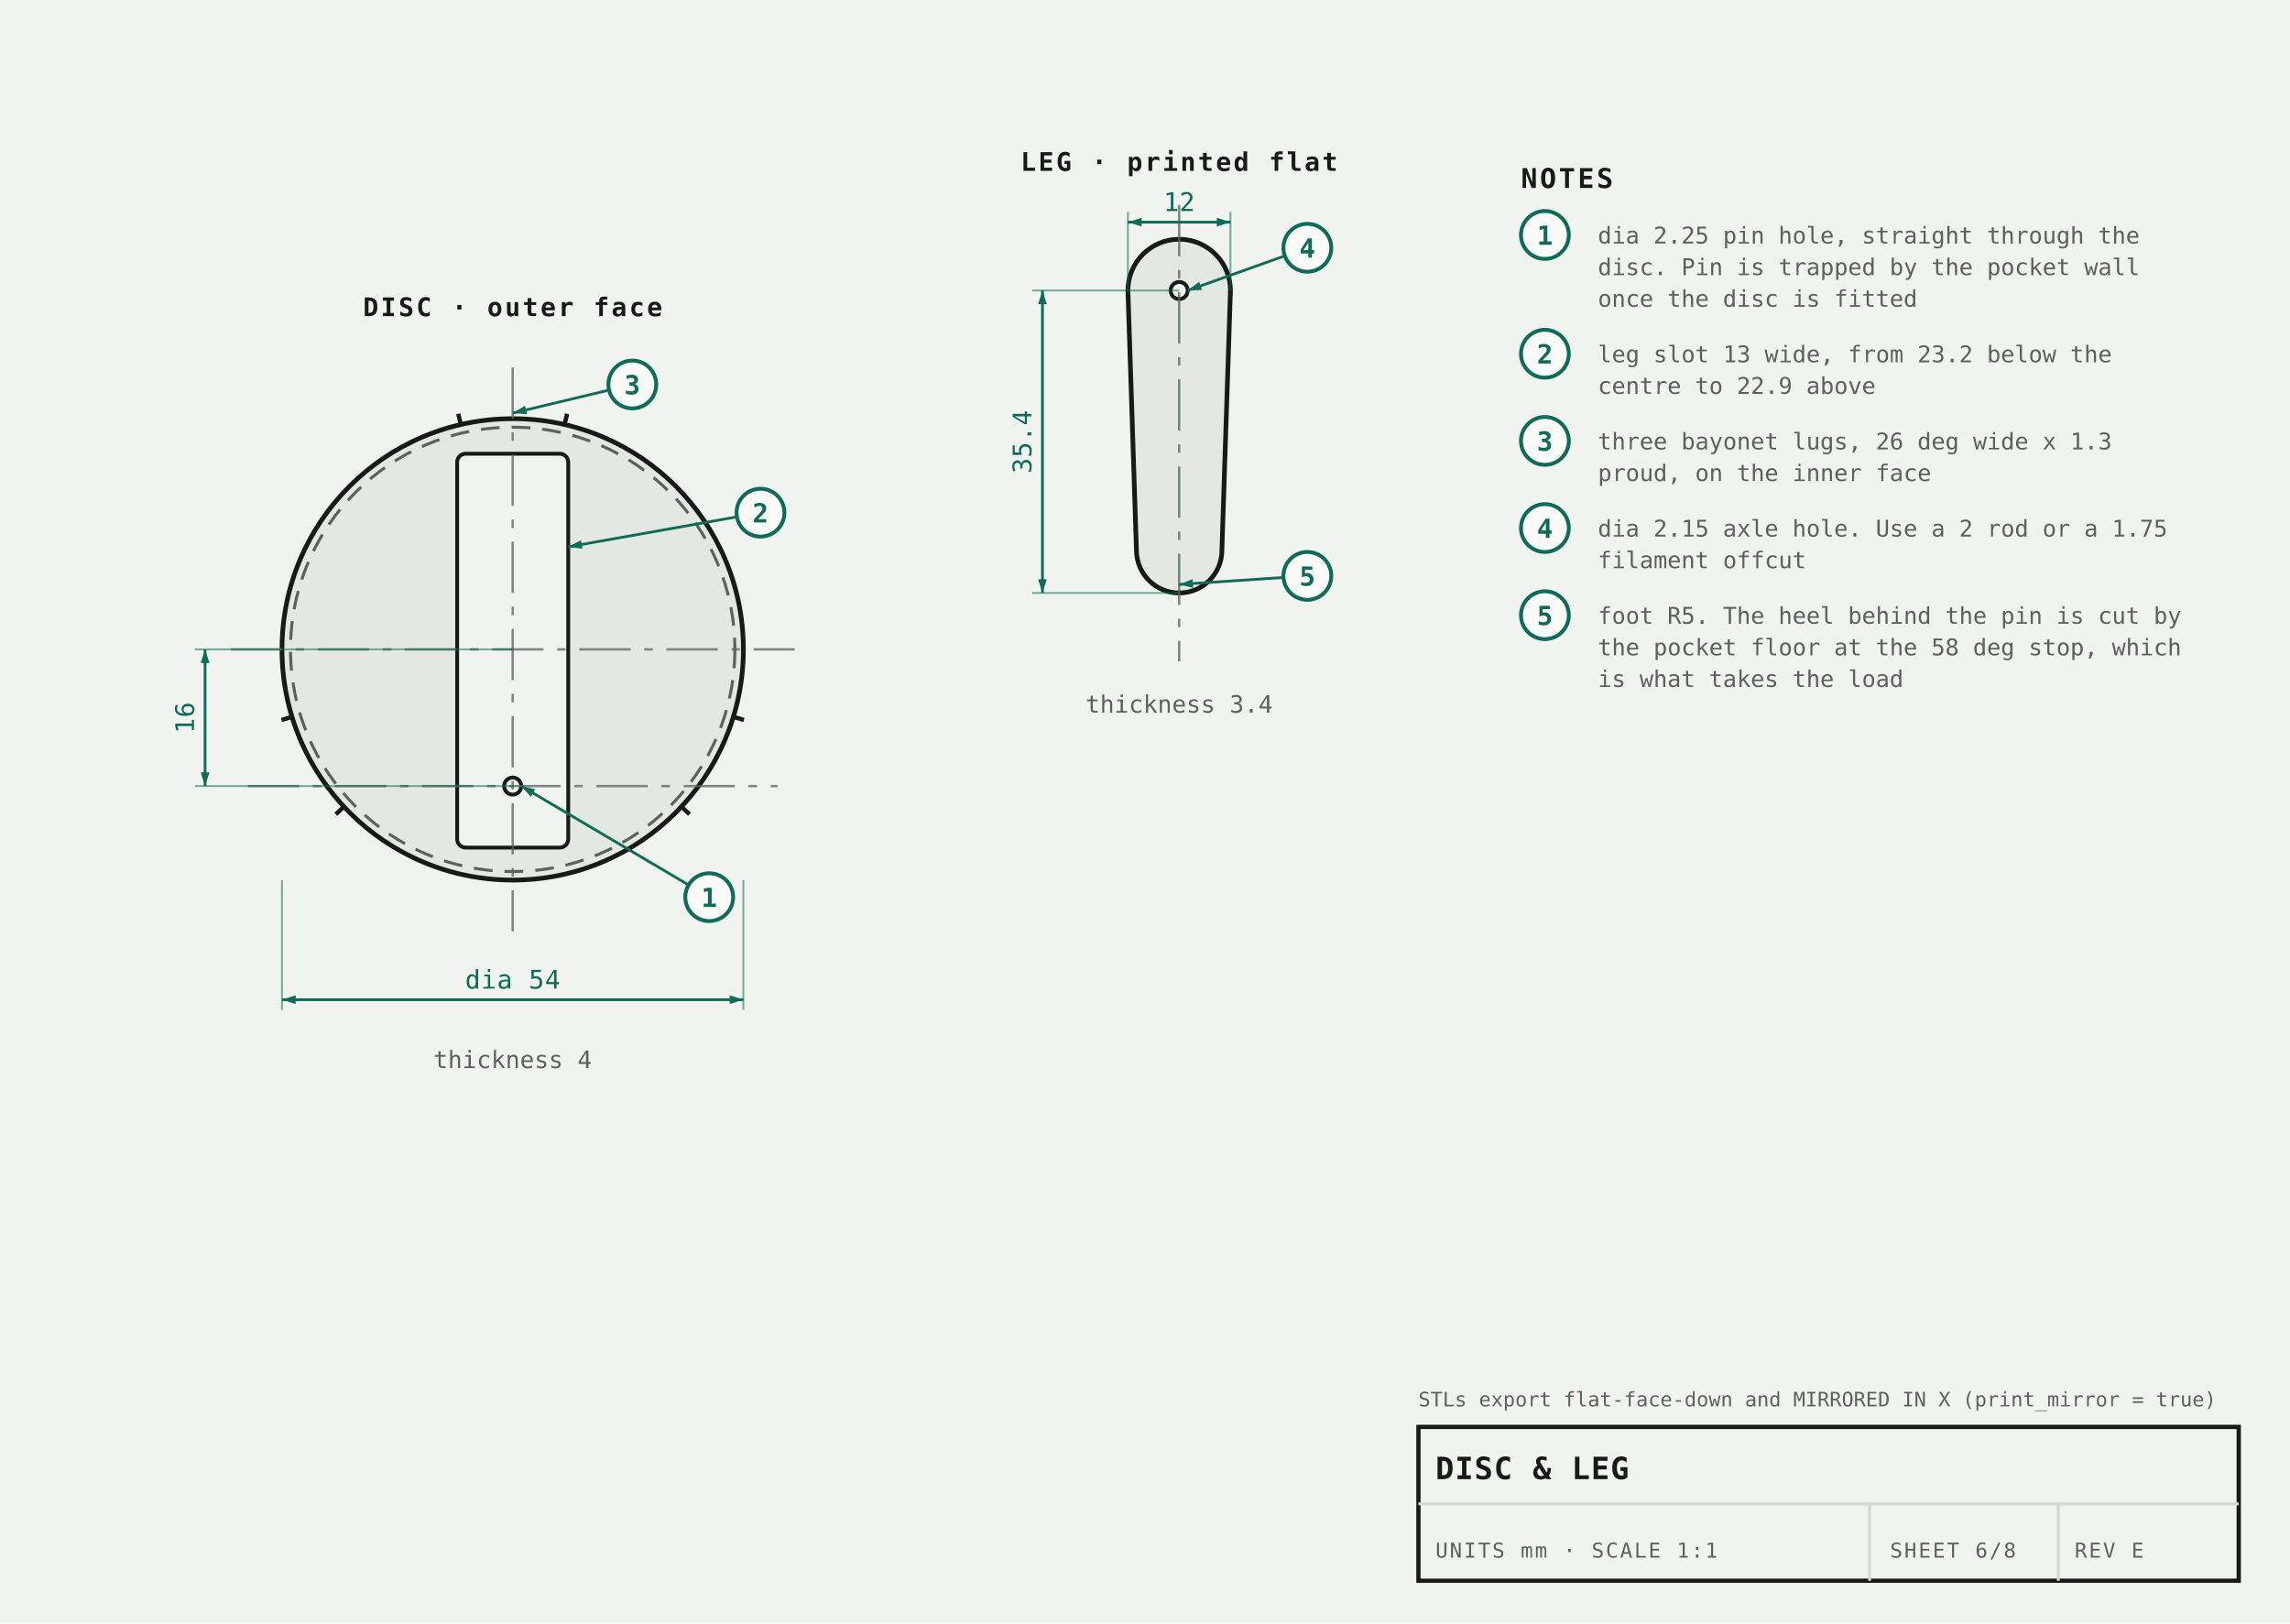
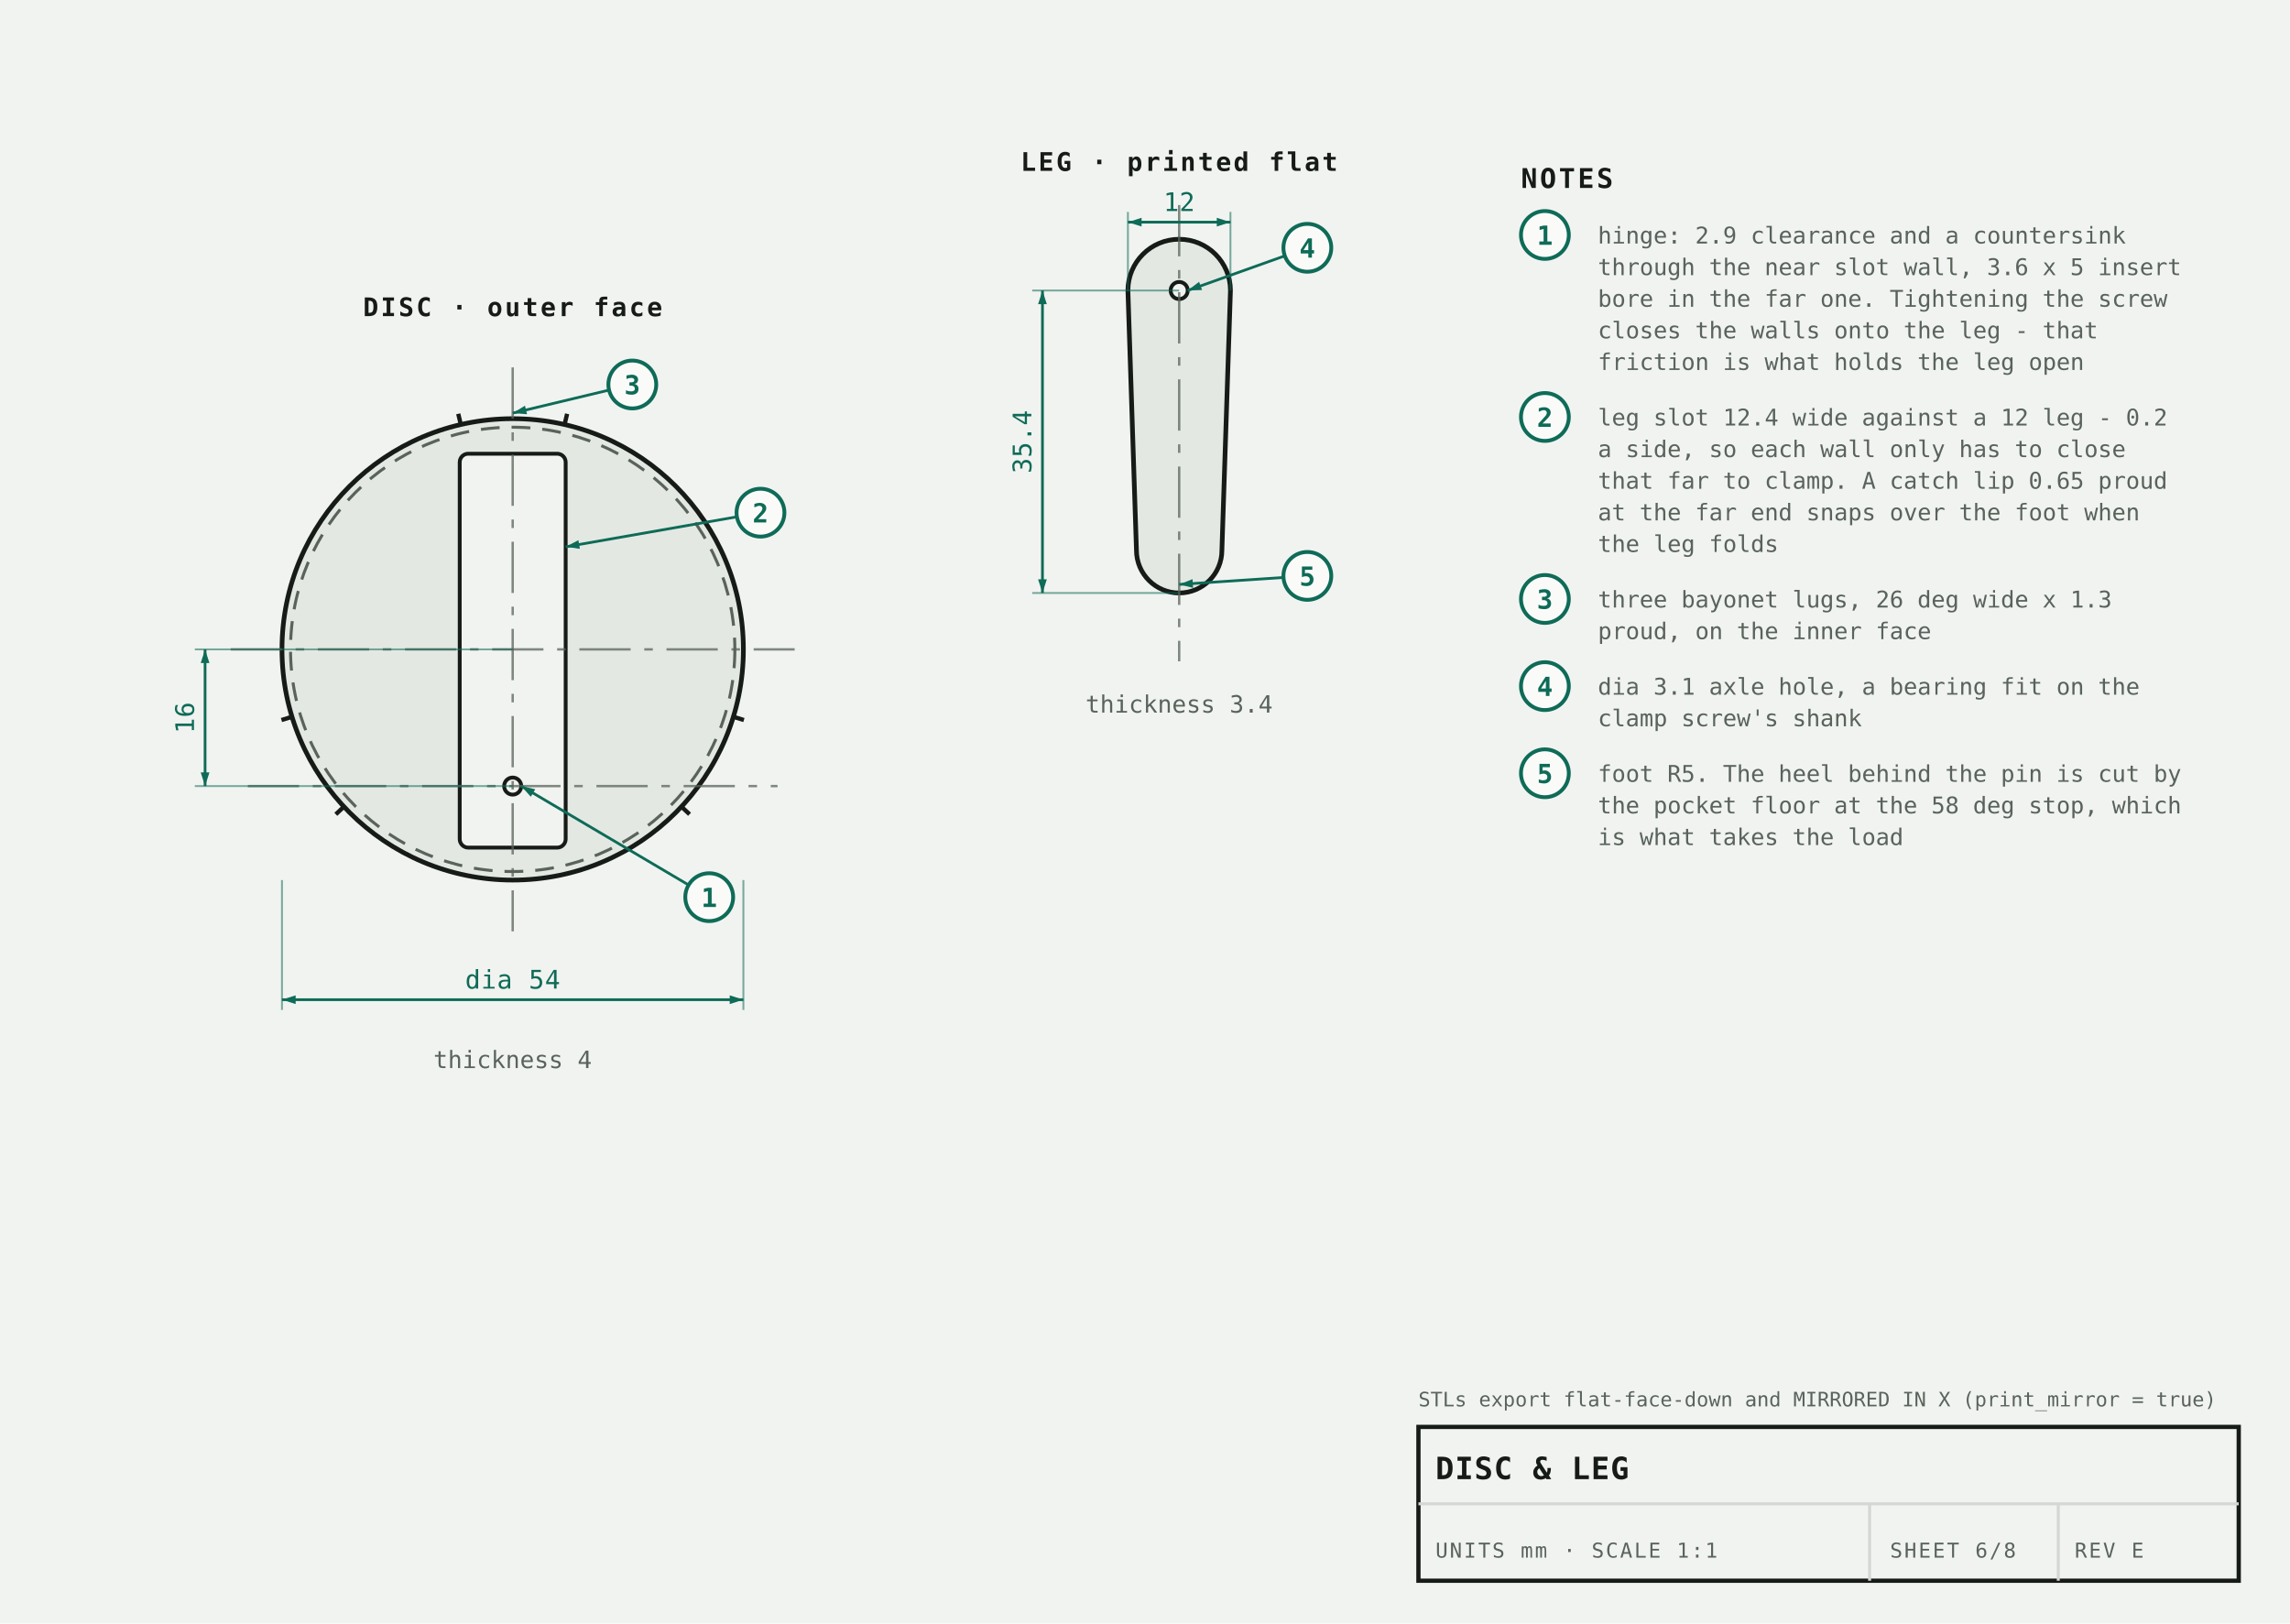
<svg xmlns="http://www.w3.org/2000/svg" class="dwg" width="1072" height="760" id="s6" viewBox="0 0 268 190" role="img">
  <style>
svg{font-family:"IBM Plex Mono",ui-monospace,monospace}
.bg{fill:#F1F3F0;stroke:none}
.part{fill:#E4E8E3;stroke:#171B18;stroke-width:.55}
.edge{fill:none;stroke:#171B18;stroke-width:.5}
.inkline{fill:none;stroke:#171B18;stroke-width:1.1}
.ghost{fill:none;stroke:#D3D8D2;stroke-width:.45}
.hid{fill:none;stroke:#59635C;stroke-width:.35;stroke-dasharray:2.2 1.4}
.cl{fill:none;stroke:#59635C;stroke-width:.28;stroke-dasharray:6 1.6 1 1.6;opacity:.75}
.cut{fill:#F1F3F0;stroke:#171B18;stroke-width:.45}
.ink{fill:#171B18;opacity:.86;stroke:none}
.glass{fill:#D9E4E6;stroke:#171B18;stroke-width:.4}
.pcb{fill:#CBDCCF;stroke:#171B18;stroke-width:.45}
.cell{fill:#D2D6D8;stroke:#171B18;stroke-width:.45}
.chg{fill:#C7D8E4;stroke:#171B18;stroke-width:.4}
.plat{fill:#EDEFEA;stroke:#59635C;stroke-width:.35}
.boss{fill:#DCE2DA;stroke:#59635C;stroke-width:.35}
.pad{fill:#D8DED6;stroke:#59635C;stroke-width:.35}
.voidfill{fill:#E7EAE5;stroke:#59635C;stroke-width:.35}
.warn{fill:none;stroke:#A8631A;stroke-width:.6;stroke-dasharray:2 1.2}
.wire{fill:none;stroke:#171B18;stroke-width:.62;stroke-linejoin:round}
.wire.ntc{stroke:#A8631A}
.clash{fill:#A8631A;fill-opacity:.30;stroke:#A8631A;stroke-width:.7}
.clashtxt{fill:#A8631A;font-weight:600;letter-spacing:.02em}
.res{fill:#FAFBF9;stroke:#171B18;stroke-width:.5}
.leg{stroke:#171B18;stroke-width:2.6;stroke-linecap:round;fill:none}
.table{stroke:#59635C;stroke-width:.6}
.com{fill:#A8631A;stroke:#171B18;stroke-width:.3}
.hl{stroke:#D3D8D2;stroke-width:.3;fill:none}
.hatch{opacity:.9}
.dim{fill:none;stroke:#0E6B57;stroke-width:.32}
.ext{fill:none;stroke:#0E6B57;stroke-width:.22;opacity:.55}
.arrow{fill:#0E6B57;stroke:none}
.dimtxt{fill:#0E6B57;letter-spacing:.02em}
.note{fill:#59635C}
.val{fill:#171B18;font-weight:600}
.val.warn{fill:#A8631A;stroke:none}
.balloon{fill:#FAFBF9;stroke:#0E6B57;stroke-width:.45}
.baltxt{fill:#0E6B57;font-weight:600;text-anchor:middle}
.vlabel{fill:#171B18;font-weight:600;letter-spacing:.09em}
.cmp{fill:#171B18;font-weight:600}
.cmpsub{fill:#59635C}
.tbframe{fill:none;stroke:#171B18;stroke-width:.5}
.tbrule{stroke:#D3D8D2;stroke-width:.35;fill:none}
.tbname{fill:#171B18;font-weight:700;letter-spacing:.03em}
.tbmeta{fill:#59635C;letter-spacing:.09em}
@media (prefers-color-scheme:dark){
svg{font-family:"IBM Plex Mono",ui-monospace,monospace}
.bg{fill:#0F1211;stroke:none}
.part{fill:#232A26;stroke:#E8ECE7;stroke-width:.55}
.edge{fill:none;stroke:#E8ECE7;stroke-width:.5}
.inkline{fill:none;stroke:#E8ECE7;stroke-width:1.1}
.ghost{fill:none;stroke:#2C332E;stroke-width:.45}
.hid{fill:none;stroke:#93A099;stroke-width:.35;stroke-dasharray:2.2 1.4}
.cl{fill:none;stroke:#93A099;stroke-width:.28;stroke-dasharray:6 1.6 1 1.6;opacity:.75}
.cut{fill:#0F1211;stroke:#E8ECE7;stroke-width:.45}
.ink{fill:#E8ECE7;opacity:.86;stroke:none}
.glass{fill:#243233;stroke:#E8ECE7;stroke-width:.4}
.pcb{fill:#1F3327;stroke:#E8ECE7;stroke-width:.45}
.cell{fill:#2A3033;stroke:#E8ECE7;stroke-width:.45}
.chg{fill:#1E2E3A;stroke:#E8ECE7;stroke-width:.4}
.plat{fill:#1C221E;stroke:#93A099;stroke-width:.35}
.boss{fill:#28302B;stroke:#93A099;stroke-width:.35}
.pad{fill:#2A322C;stroke:#93A099;stroke-width:.35}
.voidfill{fill:#101413;stroke:#93A099;stroke-width:.35}
.warn{fill:none;stroke:#E0A64B;stroke-width:.6;stroke-dasharray:2 1.2}
.wire{fill:none;stroke:#E8ECE7;stroke-width:.62;stroke-linejoin:round}
.wire.ntc{stroke:#E0A64B}
.clash{fill:#E0A64B;fill-opacity:.30;stroke:#E0A64B;stroke-width:.7}
.clashtxt{fill:#E0A64B;font-weight:600;letter-spacing:.02em}
.res{fill:#171B18;stroke:#E8ECE7;stroke-width:.5}
.leg{stroke:#E8ECE7;stroke-width:2.6;stroke-linecap:round;fill:none}
.table{stroke:#93A099;stroke-width:.6}
.com{fill:#E0A64B;stroke:#E8ECE7;stroke-width:.3}
.hl{stroke:#2C332E;stroke-width:.3;fill:none}
.hatch{opacity:.9}
.dim{fill:none;stroke:#57CFA9;stroke-width:.32}
.ext{fill:none;stroke:#57CFA9;stroke-width:.22;opacity:.55}
.arrow{fill:#57CFA9;stroke:none}
.dimtxt{fill:#57CFA9;letter-spacing:.02em}
.note{fill:#93A099}
.val{fill:#E8ECE7;font-weight:600}
.val.warn{fill:#E0A64B;stroke:none}
.balloon{fill:#171B18;stroke:#57CFA9;stroke-width:.45}
.baltxt{fill:#57CFA9;font-weight:600;text-anchor:middle}
.vlabel{fill:#E8ECE7;font-weight:600;letter-spacing:.09em}
.cmp{fill:#E8ECE7;font-weight:600}
.cmpsub{fill:#93A099}
.tbframe{fill:none;stroke:#E8ECE7;stroke-width:.5}
.tbrule{stroke:#2C332E;stroke-width:.35;fill:none}
.tbname{fill:#E8ECE7;font-weight:700;letter-spacing:.03em}
.tbmeta{fill:#93A099;letter-spacing:.09em}
}</style>
  <rect class="bg" x="0" y="0" width="268" height="190" />
  <circle class="part" cx="60.00" cy="76.00" r="27.00" />
  <circle class="hid" cx="60.00" cy="76.00" r="26.00" />
-   <rect class="cut" x="53.50" y="53.10" width="13.00" height="46.10" rx="1.00" />
+   <rect class="cut" x="53.80" y="53.10" width="12.40" height="46.10" rx="1.00" />
  <circle class="cut" cx="60.00" cy="92.00" r="1.00" />
  <line class="cl" x1="29.00" y1="92.00" x2="91.00" y2="92.00" />
  <line class="cl" x1="60.00" y1="43.00" x2="60.00" y2="109.00" />
  <line class="cl" x1="27.00" y1="76.00" x2="93.00" y2="76.00" />
  <line class="edge" x1="53.93" y1="49.69" x2="53.63" y2="48.43" />
  <line class="edge" x1="66.07" y1="49.69" x2="66.37" y2="48.43" />
  <line class="edge" x1="85.82" y1="83.89" x2="87.06" y2="84.27" />
  <line class="edge" x1="79.75" y1="94.41" x2="80.70" y2="95.30" />
  <line class="edge" x1="40.25" y1="94.41" x2="39.30" y2="95.30" />
  <line class="edge" x1="34.18" y1="83.89" x2="32.94" y2="84.27" />
  <text class="vlabel" x="60.00" y="37.00" text-anchor="middle" font-size="3.0">DISC  ·  outer face</text>
  <line class="ext" x1="33.00" y1="103.00" x2="33.00" y2="118.20" />
  <line class="ext" x1="87.00" y1="103.00" x2="87.00" y2="118.20" />
  <line class="dim" x1="33.00" y1="117.00" x2="87.00" y2="117.00" />
  <path class="arrow" d="M33.00,117.00 L34.60,116.49 L34.60,117.51 Z" />
  <path class="arrow" d="M87.00,117.00 L85.40,117.51 L85.40,116.49 Z" />
  <text class="dimtxt" x="60.00" y="115.70" text-anchor="middle" font-size="3.0">dia 54</text>
  <line class="ext" x1="60.00" y1="76.00" x2="22.80" y2="76.00" />
  <line class="ext" x1="60.00" y1="92.00" x2="22.80" y2="92.00" />
  <line class="dim" x1="24.00" y1="76.00" x2="24.00" y2="92.00" />
  <path class="arrow" d="M24.00,76.00 L24.51,77.60 L23.49,77.60 Z" />
  <path class="arrow" d="M24.00,92.00 L23.49,90.40 L24.51,90.40 Z" />
  <text class="dimtxt" x="22.70" y="84.00" text-anchor="middle" font-size="3.0" transform="rotate(-90 22.70 84.00)">16</text>
  <line class="dim" x1="61.00" y1="92.00" x2="83.00" y2="105.00" />
  <path class="arrow" d="M61.00,92.00 L62.64,92.37 L62.12,93.25 Z" />
  <circle class="balloon" cx="83.00" cy="105.00" r="2.80" />
  <text class="baltxt" x="83.00" y="106.15" text-anchor="middle" font-size="3.1">1</text>
-   <line class="dim" x1="66.50" y1="64.00" x2="89.00" y2="60.00" />
-   <path class="arrow" d="M66.50,64.00 L67.99,63.22 L68.16,64.22 Z" />
+   <line class="dim" x1="66.20" y1="64.00" x2="89.00" y2="60.00" />
+   <path class="arrow" d="M66.20,64.00 L67.69,63.22 L67.86,64.23 Z" />
  <circle class="balloon" cx="89.00" cy="60.00" r="2.80" />
  <text class="baltxt" x="89.00" y="61.15" text-anchor="middle" font-size="3.1">2</text>
  <line class="dim" x1="60.00" y1="48.35" x2="74.00" y2="45.00" />
  <path class="arrow" d="M60.00,48.35 L61.44,47.48 L61.68,48.48 Z" />
  <circle class="balloon" cx="74.00" cy="45.00" r="2.80" />
  <text class="baltxt" x="74.00" y="46.15" text-anchor="middle" font-size="3.1">3</text>
  <text class="note" x="60.00" y="125.00" text-anchor="middle" font-size="2.8">thickness 4</text>
  <text class="vlabel" x="138.00" y="20.00" text-anchor="middle" font-size="3.0">LEG  ·  printed flat</text>
  <path class="part" d="M132.00,34.00 A6.0,6.0 0 0 1 144.00,34.00 L143.00,64.40 A5.0,5.0 0 0 1 133.00,64.40 Z" />
  <circle class="cut" cx="138.00" cy="34.00" r="1.00" />
  <line class="cl" x1="138.00" y1="24.00" x2="138.00" y2="77.40" />
  <line class="ext" x1="138.00" y1="34.00" x2="120.80" y2="34.00" />
  <line class="ext" x1="138.00" y1="69.40" x2="120.80" y2="69.40" />
  <line class="dim" x1="122.00" y1="34.00" x2="122.00" y2="69.40" />
  <path class="arrow" d="M122.00,34.00 L122.51,35.60 L121.49,35.60 Z" />
  <path class="arrow" d="M122.00,69.40 L121.49,67.80 L122.51,67.80 Z" />
  <text class="dimtxt" x="120.70" y="51.70" text-anchor="middle" font-size="3.0" transform="rotate(-90 120.70 51.70)">35.4</text>
  <line class="ext" x1="132.00" y1="34.00" x2="132.00" y2="24.80" />
  <line class="ext" x1="144.00" y1="34.00" x2="144.00" y2="24.80" />
  <line class="dim" x1="132.00" y1="26.00" x2="144.00" y2="26.00" />
  <path class="arrow" d="M132.00,26.00 L133.60,25.49 L133.60,26.51 Z" />
  <path class="arrow" d="M144.00,26.00 L142.40,26.51 L142.40,25.49 Z" />
  <text class="dimtxt" x="138.00" y="24.70" text-anchor="middle" font-size="3.0">12</text>
  <line class="dim" x1="139.00" y1="34.00" x2="153.00" y2="29.00" />
  <path class="arrow" d="M139.00,34.00 L140.33,32.98 L140.68,33.94 Z" />
  <circle class="balloon" cx="153.00" cy="29.00" r="2.80" />
  <text class="baltxt" x="153.00" y="30.15" text-anchor="middle" font-size="3.1">4</text>
  <line class="dim" x1="138.00" y1="68.40" x2="153.00" y2="67.40" />
  <path class="arrow" d="M138.00,68.40 L139.56,67.78 L139.63,68.80 Z" />
  <circle class="balloon" cx="153.00" cy="67.40" r="2.80" />
  <text class="baltxt" x="153.00" y="68.55" text-anchor="middle" font-size="3.1">5</text>
  <text class="note" x="138.00" y="83.40" text-anchor="middle" font-size="2.8">thickness 3.4</text>
  <text class="vlabel" x="178.00" y="22.00" text-anchor="start" font-size="3.2">NOTES</text>
  <circle class="balloon" cx="180.80" cy="27.50" r="2.80" />
  <text class="baltxt" x="180.80" y="28.65" text-anchor="middle" font-size="3.1">1</text>
-   <text class="note" x="187.00" y="28.50" text-anchor="start" font-size="2.7">dia 2.25 pin hole, straight through the</text>
-   <text class="note" x="187.00" y="32.20" text-anchor="start" font-size="2.7">disc. Pin is trapped by the pocket wall</text>
-   <text class="note" x="187.00" y="35.90" text-anchor="start" font-size="2.7">once the disc is fitted</text>
-   <circle class="balloon" cx="180.80" cy="41.40" r="2.80" />
-   <text class="baltxt" x="180.80" y="42.55" text-anchor="middle" font-size="3.1">2</text>
-   <text class="note" x="187.00" y="42.40" text-anchor="start" font-size="2.7">leg slot 13 wide, from 23.2 below the</text>
-   <text class="note" x="187.00" y="46.10" text-anchor="start" font-size="2.7">centre to 22.9 above</text>
-   <circle class="balloon" cx="180.80" cy="51.60" r="2.80" />
-   <text class="baltxt" x="180.80" y="52.75" text-anchor="middle" font-size="3.1">3</text>
-   <text class="note" x="187.00" y="52.60" text-anchor="start" font-size="2.7">three bayonet lugs, 26 deg wide x 1.3</text>
-   <text class="note" x="187.00" y="56.30" text-anchor="start" font-size="2.7">proud, on the inner face</text>
-   <circle class="balloon" cx="180.80" cy="61.80" r="2.80" />
-   <text class="baltxt" x="180.80" y="62.95" text-anchor="middle" font-size="3.1">4</text>
-   <text class="note" x="187.00" y="62.80" text-anchor="start" font-size="2.7">dia 2.15 axle hole. Use a 2 rod or a 1.75</text>
-   <text class="note" x="187.00" y="66.50" text-anchor="start" font-size="2.7">filament offcut</text>
-   <circle class="balloon" cx="180.80" cy="72.00" r="2.80" />
-   <text class="baltxt" x="180.80" y="73.15" text-anchor="middle" font-size="3.1">5</text>
-   <text class="note" x="187.00" y="73.00" text-anchor="start" font-size="2.7">foot R5. The heel behind the pin is cut by</text>
-   <text class="note" x="187.00" y="76.70" text-anchor="start" font-size="2.7">the pocket floor at the 58 deg stop, which</text>
-   <text class="note" x="187.00" y="80.40" text-anchor="start" font-size="2.7">is what takes the load</text>
+   <text class="note" x="187.00" y="28.50" text-anchor="start" font-size="2.7">hinge: 2.9 clearance and a countersink</text>
+   <text class="note" x="187.00" y="32.20" text-anchor="start" font-size="2.7">through the near slot wall, 3.6 x 5 insert</text>
+   <text class="note" x="187.00" y="35.90" text-anchor="start" font-size="2.7">bore in the far one. Tightening the screw</text>
+   <text class="note" x="187.00" y="39.60" text-anchor="start" font-size="2.7">closes the walls onto the leg - that</text>
+   <text class="note" x="187.00" y="43.30" text-anchor="start" font-size="2.7">friction is what holds the leg open</text>
+   <circle class="balloon" cx="180.80" cy="48.80" r="2.80" />
+   <text class="baltxt" x="180.80" y="49.95" text-anchor="middle" font-size="3.1">2</text>
+   <text class="note" x="187.00" y="49.80" text-anchor="start" font-size="2.7">leg slot 12.4 wide against a 12 leg - 0.2</text>
+   <text class="note" x="187.00" y="53.50" text-anchor="start" font-size="2.7">a side, so each wall only has to close</text>
+   <text class="note" x="187.00" y="57.20" text-anchor="start" font-size="2.7">that far to clamp. A catch lip 0.65 proud</text>
+   <text class="note" x="187.00" y="60.90" text-anchor="start" font-size="2.7">at the far end snaps over the foot when</text>
+   <text class="note" x="187.00" y="64.60" text-anchor="start" font-size="2.7">the leg folds</text>
+   <circle class="balloon" cx="180.80" cy="70.10" r="2.80" />
+   <text class="baltxt" x="180.80" y="71.25" text-anchor="middle" font-size="3.1">3</text>
+   <text class="note" x="187.00" y="71.10" text-anchor="start" font-size="2.7">three bayonet lugs, 26 deg wide x 1.3</text>
+   <text class="note" x="187.00" y="74.80" text-anchor="start" font-size="2.7">proud, on the inner face</text>
+   <circle class="balloon" cx="180.80" cy="80.30" r="2.80" />
+   <text class="baltxt" x="180.80" y="81.45" text-anchor="middle" font-size="3.1">4</text>
+   <text class="note" x="187.00" y="81.30" text-anchor="start" font-size="2.7">dia 3.1 axle hole, a bearing fit on the</text>
+   <text class="note" x="187.00" y="85.00" text-anchor="start" font-size="2.7">clamp screw's shank</text>
+   <circle class="balloon" cx="180.80" cy="90.50" r="2.80" />
+   <text class="baltxt" x="180.80" y="91.65" text-anchor="middle" font-size="3.1">5</text>
+   <text class="note" x="187.00" y="91.50" text-anchor="start" font-size="2.7">foot R5. The heel behind the pin is cut by</text>
+   <text class="note" x="187.00" y="95.20" text-anchor="start" font-size="2.7">the pocket floor at the 58 deg stop, which</text>
+   <text class="note" x="187.00" y="98.90" text-anchor="start" font-size="2.7">is what takes the load</text>
  <text class="note" x="166.00" y="164.60" text-anchor="start" font-size="2.35">STLs export flat-face-down and MIRRORED IN X (print_mirror = true)</text>
  <rect class="tbframe" x="166.00" y="167.00" width="96.00" height="18.00" rx="0.00" />
  <line class="tbrule" x1="166.00" y1="176.00" x2="262.00" y2="176.00" />
  <line class="tbrule" x1="218.80" y1="176.00" x2="218.80" y2="185.00" />
  <line class="tbrule" x1="240.88" y1="176.00" x2="240.88" y2="185.00" />
  <text class="tbname" x="168.00" y="173.12" text-anchor="start" font-size="3.6">DISC &amp; LEG</text>
  <text class="tbmeta" x="168.00" y="182.30" text-anchor="start" font-size="2.4">UNITS mm · SCALE 1:1</text>
  <text class="tbmeta" x="221.20" y="182.30" text-anchor="start" font-size="2.4">SHEET 6/8</text>
  <text class="tbmeta" x="242.80" y="182.30" text-anchor="start" font-size="2.4">REV E</text>
</svg>
